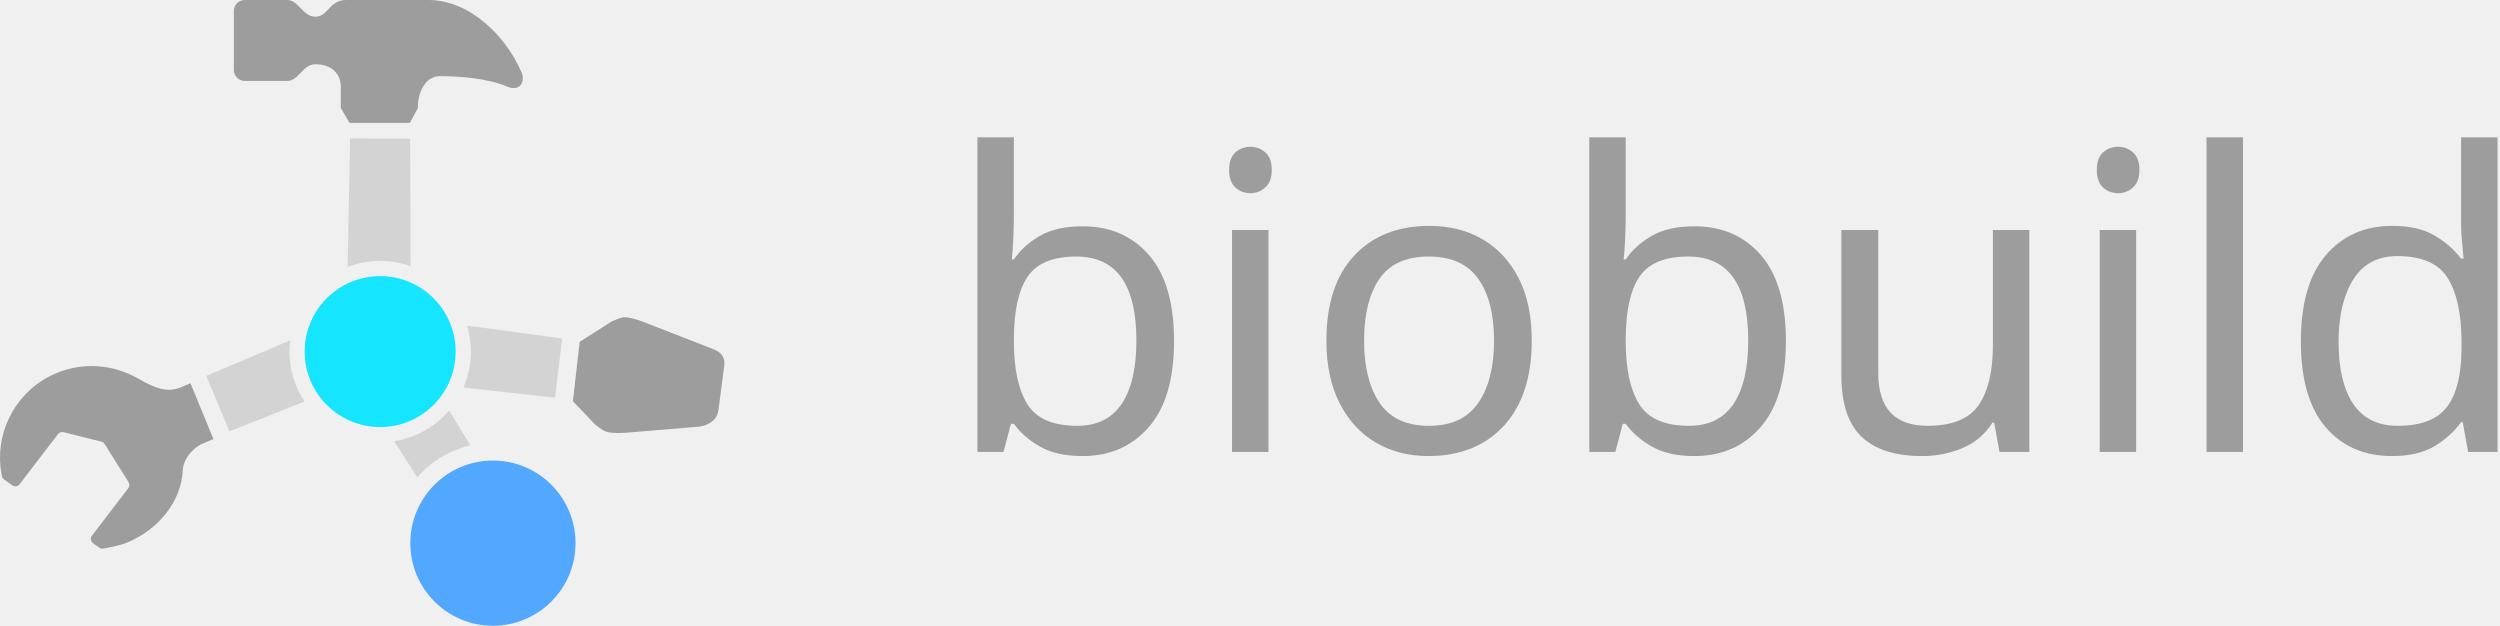
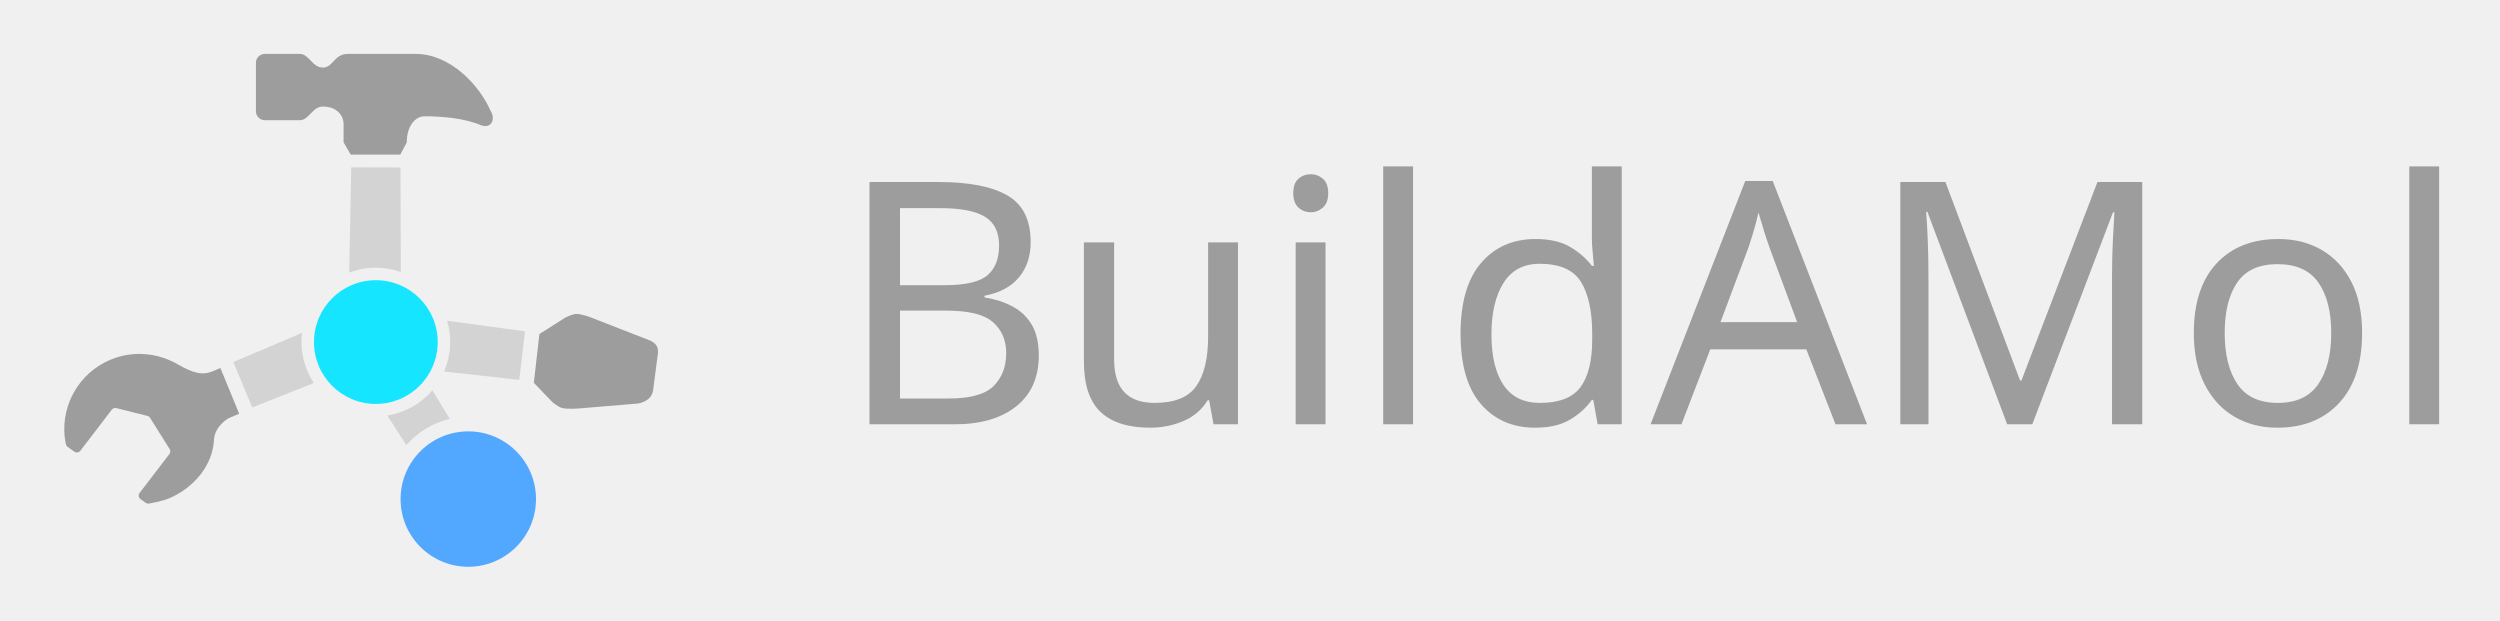
- <svg xmlns="http://www.w3.org/2000/svg" width="1149.616mm" height="287.75mm" viewBox="0 0 1149.616 287.75" version="1.1" id="svg23874">
+ <svg xmlns="http://www.w3.org/2000/svg" width="1402.567mm" height="348.207mm" viewBox="0 0 1402.567 348.207" version="1.1" id="svg23874">
  <defs id="defs23871" />
-   <g id="layer1" transform="translate(104.1387,-164.4511)">
+   <g id="layer1" transform="translate(-618.2918,-589.3127)">
+     <rect style="fill:none;stroke-width:0.4;stroke-linecap:round;stroke-linejoin:round" id="rect29" width="1402.567" height="348.207" x="618.292" y="589.313" />
+     <rect style="fill:none;stroke-width:0.4;stroke-linecap:round;stroke-linejoin:round" id="rect50" width="1402.567" height="348.207" x="618.292" y="1034.313" />
    <g id="g18962" transform="translate(-4066.769,-1632.007)">
      <path id="path18944" style="fill:#9d9d9d;fill-opacity:1;stroke-width:1.316;stroke-linecap:round" d="m 4241.609,1995.037 c -1.934,-0.58 -5.108,-3.183 -5.108,-3.183 l -10.423,-10.874 3.114,-27.34 14.446,-9.188 c 0,0 3.919,-1.991 6.061,-2.101 2.859,-0.146 8.344,1.965 8.344,1.965 l 32.975,12.853 c 0,0 2.563,0.983 3.833,2.893 1.556,2.339 0.609,6.098 0.609,6.098 l -2.348,18.048 c 0,0 -0.174,3.75 -2.637,5.73 -3.062,2.462 -6.113,2.691 -6.113,2.691 l -32.402,2.702 c 0,0 -7.056,0.696 -10.353,-0.293 z" />
      <path class="st0" d="m 4201.797,1828.375 c -6.353,-14.478 -22.607,-31.907 -42.11,-31.912 -15.361,0 -37.836,0 -37.836,0 -8.002,0 -8.253,7.681 -14.162,7.676 -5.913,0 -7.681,-7.681 -13.002,-7.681 h -19.512 c -2.769,0 -5.02,2.246 -5.02,5.02 v 27.179 c 0,2.774 2.251,5.025 5.025,5.025 h 19.508 c 5.326,0 7.088,-7.681 13.002,-7.671 7.972,0 11.644,5.02 11.649,10.04 v 10.04 l 4.008,6.871 h 27.771 l 3.672,-6.872 c 0,-8.861 4.502,-14.621 10.05,-14.621 8.589,0 21.887,0.889 31.191,4.872 5.928,2.542 8.865,-2.952 5.765,-7.977 z m -41.222,3.549 c -0.035,0 4.151,-0.449 4.215,-0.444 z" id="path18946" style="fill:#9d9d9d;fill-opacity:1;stroke-width:0.447" />
      <path class="st0" d="m 4060.773,1998.362 -5.782,2.431 c 0,0 -7.93,4.12 -8.363,12.277 -0.754,14.2 -11.166,26.773 -25.205,32.754 -3.99,1.703 -11.091,2.866 -11.091,2.866 -0.701,0.179 -1.443,0.042 -2.032,-0.385 l -2.875,-2.055 c -0.54,-0.385 -0.896,-0.975 -0.998,-1.63 -0.096,-0.653 0.078,-1.322 0.483,-1.839 l 16.714,-21.831 c 0.619,-0.812 0.671,-1.925 0.132,-2.785 l -11.018,-17.54 c -0.333,-0.536 -0.867,-0.919 -1.473,-1.067 l -17.438,-4.365 c -0.949,-0.242 -1.937,0.107 -2.534,0.884 l -17.652,23.056 c -0.798,1.04 -2.293,1.266 -3.367,0.498 l -3.763,-2.704 c -0.536,-0.377 -0.888,-0.957 -0.996,-1.6 0,0 -0.53,-2.576 -0.698,-4.362 -1.691,-17.801 8.129,-35.416 25.464,-42.809 12.8,-5.463 26.743,-4.015 37.947,2.432 8.612,4.959 13.71,6.306 19.463,4.038 0.516,-0.21 2.104,-0.888 4.527,-1.948 z" id="path18948" style="fill:#9d9d9d;fill-opacity:1;stroke-width:0.434" />
      <path id="path18950" style="fill:#d3d3d3;fill-opacity:1;stroke-width:0.413" class="st0" d="m 4177.411,1946.195 a 41.717,41.717 0 0 1 1.747,11.935 41.717,41.717 0 0 1 -3.453,16.545 c 13.168,1.448 27.597,3.039 42.183,4.673 l 3.227,-27.248 z" />
      <path id="path18952" style="fill:#d3d3d3;fill-opacity:1;stroke-width:0.413" class="st0" d="m 4096.066,1952.964 c -12.249,5.197 -25.003,10.609 -38.6,16.366 l 10.634,25.508 34.527,-13.748 a 41.717,41.717 0 0 1 -6.904,-22.959 41.717,41.717 0 0 1 0.342,-5.167 z" />
      <path id="path18954" style="fill:#d3d3d3;fill-opacity:1;stroke-width:0.413" class="st0" d="m 4123.618,1860.098 -1.123,59.097 a 41.717,41.717 0 0 1 14.946,-2.781 41.717,41.717 0 0 1 13.994,2.42 c -0.056,-16.067 -0.125,-36.897 -0.181,-58.654 z" />
      <path id="path18956" style="fill:#d3d3d3;fill-opacity:1;stroke-width:0.413" class="st0" d="m 4169.158,1985.185 a 41.717,41.717 0 0 1 -25.259,14.151 c 3.134,4.902 6.905,10.805 10.618,16.616 a 46.138,46.138 0 0 1 24.417,-14.689 z" />
      <circle style="fill:#52a7ff;fill-opacity:1;stroke-width:1.172;stroke-linecap:round" id="circle18958" cx="4189.299" cy="2046.224" r="37.984" />
      <circle style="fill:#16e5ff;fill-opacity:1;stroke-width:1.071;stroke-linecap:round" id="circle18960" cx="4137.441" cy="1958.135" r="34.709" />
    </g>
    <text xml:space="preserve" style="font-weight:500;font-size:190.362px;font-family:'Terminator Real NFI';-inkscape-font-specification:'Terminator Real NFI Medium';fill:#9d9d9d;fill-opacity:1;stroke:none;stroke-width:77.943;stroke-linecap:round" x="329.147" y="372.262" id="text19018">
      <tspan id="tspan19016" style="font-style:normal;font-variant:normal;font-weight:normal;font-stretch:normal;font-family:'Avenir Next';-inkscape-font-specification:'Avenir Next';fill:#9d9d9d;fill-opacity:1;stroke-width:77.943" x="329.147" y="372.262">biobuild</tspan>
    </text>
    <g id="g8" transform="translate(-4056.313,-2280.281)">
      <path id="path1" style="fill:#ffffff;fill-opacity:1;stroke-width:1.316;stroke-linecap:round" d="m 4241.609,1995.037 c -1.934,-0.58 -5.108,-3.183 -5.108,-3.183 l -10.423,-10.874 3.114,-27.34 14.446,-9.188 c 0,0 3.919,-1.991 6.061,-2.101 2.859,-0.146 8.344,1.965 8.344,1.965 l 32.975,12.853 c 0,0 2.563,0.983 3.833,2.893 1.556,2.339 0.609,6.098 0.609,6.098 l -2.348,18.048 c 0,0 -0.174,3.75 -2.637,5.73 -3.062,2.462 -6.113,2.691 -6.113,2.691 l -32.402,2.702 c 0,0 -7.056,0.696 -10.353,-0.293 z" />
      <path class="st0" d="m 4201.797,1828.375 c -6.353,-14.478 -22.607,-31.907 -42.11,-31.912 -15.361,0 -37.836,0 -37.836,0 -8.002,0 -8.253,7.681 -14.162,7.676 -5.913,0 -7.681,-7.681 -13.002,-7.681 h -19.512 c -2.769,0 -5.02,2.246 -5.02,5.02 v 27.179 c 0,2.774 2.251,5.025 5.025,5.025 h 19.508 c 5.326,0 7.088,-7.681 13.002,-7.671 7.972,0 11.644,5.02 11.649,10.04 v 10.04 l 4.008,6.871 h 27.771 l 3.672,-6.872 c 0,-8.861 4.502,-14.621 10.05,-14.621 8.589,0 21.887,0.889 31.191,4.872 5.928,2.542 8.865,-2.952 5.765,-7.977 z m -41.222,3.549 c -0.035,0 4.151,-0.449 4.215,-0.444 z" id="path2" style="fill:#ffffff;fill-opacity:1;stroke-width:0.447" />
      <path class="st0" d="m 4060.773,1998.362 -5.782,2.431 c 0,0 -7.93,4.12 -8.363,12.277 -0.754,14.2 -11.166,26.773 -25.205,32.754 -3.99,1.703 -11.091,2.866 -11.091,2.866 -0.701,0.179 -1.443,0.042 -2.032,-0.385 l -2.875,-2.055 c -0.54,-0.385 -0.896,-0.975 -0.998,-1.63 -0.096,-0.653 0.078,-1.322 0.483,-1.839 l 16.714,-21.831 c 0.619,-0.812 0.671,-1.925 0.132,-2.785 l -11.018,-17.54 c -0.333,-0.536 -0.867,-0.919 -1.473,-1.067 l -17.438,-4.365 c -0.949,-0.242 -1.937,0.107 -2.534,0.884 l -17.652,23.056 c -0.798,1.04 -2.293,1.266 -3.367,0.498 l -3.763,-2.704 c -0.536,-0.377 -0.888,-0.957 -0.996,-1.6 0,0 -0.53,-2.576 -0.698,-4.362 -1.691,-17.801 8.129,-35.416 25.464,-42.809 12.8,-5.463 26.743,-4.015 37.947,2.432 8.612,4.959 13.71,6.306 19.463,4.038 0.516,-0.21 2.104,-0.888 4.527,-1.948 z" id="path3" style="fill:#ffffff;fill-opacity:1;stroke-width:0.434" />
      <path id="path4" style="fill:#ffffff;fill-opacity:1;stroke-width:0.413" class="st0" d="m 4177.411,1946.195 a 41.717,41.717 0 0 1 1.747,11.935 41.717,41.717 0 0 1 -3.453,16.545 c 13.168,1.448 27.597,3.039 42.183,4.673 l 3.227,-27.248 z" />
      <path id="path5" style="fill:#ffffff;fill-opacity:1;stroke-width:0.413" class="st0" d="m 4096.066,1952.964 c -12.249,5.197 -25.003,10.609 -38.6,16.366 l 10.634,25.508 34.527,-13.748 a 41.717,41.717 0 0 1 -6.904,-22.959 41.717,41.717 0 0 1 0.342,-5.167 z" />
      <path id="path6" style="fill:#ffffff;fill-opacity:1;stroke-width:0.413" class="st0" d="m 4123.618,1860.098 -1.123,59.097 a 41.717,41.717 0 0 1 14.946,-2.781 41.717,41.717 0 0 1 13.994,2.42 c -0.056,-16.067 -0.125,-36.897 -0.181,-58.654 z" />
      <path id="path7" style="fill:#ffffff;fill-opacity:1;stroke-width:0.413" class="st0" d="m 4169.158,1985.185 a 41.717,41.717 0 0 1 -25.259,14.151 c 3.134,4.902 6.905,10.805 10.618,16.616 a 46.138,46.138 0 0 1 24.417,-14.689 z" />
      <circle style="fill:#ffffff;fill-opacity:1;stroke-width:1.172;stroke-linecap:round" id="circle7" cx="4189.299" cy="2046.224" r="37.984" />
      <circle style="fill:#00ffff;fill-opacity:1;stroke-width:1.071;stroke-linecap:round" id="circle8" cx="4137.441" cy="1958.135" r="34.709" />
    </g>
    <text xml:space="preserve" style="font-weight:500;font-size:190.362px;font-family:'Terminator Real NFI';-inkscape-font-specification:'Terminator Real NFI Medium';fill:#ffffff;fill-opacity:1;stroke:none;stroke-width:77.943;stroke-linecap:round" x="339.603" y="-276.012" id="text8">
      <tspan id="tspan8" style="font-style:normal;font-variant:normal;font-weight:normal;font-stretch:normal;font-family:'Avenir Next';-inkscape-font-specification:'Avenir Next';fill:#ffffff;fill-opacity:1;stroke-width:77.943" x="339.603" y="-276.012">biobuild</tspan>
    </text>
    <g id="g15" transform="translate(-4047.267,-2686.089)">
      <path id="path8" style="fill:#cfcfcf;fill-opacity:1;stroke-width:1.316;stroke-linecap:round" d="m 4241.609,1995.037 c -1.934,-0.58 -5.108,-3.183 -5.108,-3.183 l -10.423,-10.874 3.114,-27.34 14.446,-9.188 c 0,0 3.919,-1.991 6.061,-2.101 2.859,-0.146 8.344,1.965 8.344,1.965 l 32.975,12.853 c 0,0 2.563,0.983 3.833,2.893 1.556,2.339 0.609,6.098 0.609,6.098 l -2.348,18.048 c 0,0 -0.174,3.75 -2.637,5.73 -3.062,2.462 -6.113,2.691 -6.113,2.691 l -32.402,2.702 c 0,0 -7.056,0.696 -10.353,-0.293 z" />
      <path class="st0" d="m 4201.797,1828.375 c -6.353,-14.478 -22.607,-31.907 -42.11,-31.912 -15.361,0 -37.836,0 -37.836,0 -8.002,0 -8.253,7.681 -14.162,7.676 -5.913,0 -7.681,-7.681 -13.002,-7.681 h -19.512 c -2.769,0 -5.02,2.246 -5.02,5.02 v 27.179 c 0,2.774 2.251,5.025 5.025,5.025 h 19.508 c 5.326,0 7.088,-7.681 13.002,-7.671 7.972,0 11.644,5.02 11.649,10.04 v 10.04 l 4.008,6.871 h 27.771 l 3.672,-6.872 c 0,-8.861 4.502,-14.621 10.05,-14.621 8.589,0 21.887,0.889 31.191,4.872 5.928,2.542 8.865,-2.952 5.765,-7.977 z m -41.222,3.549 c -0.035,0 4.151,-0.449 4.215,-0.444 z" id="path9" style="fill:#cfcfcf;fill-opacity:1;stroke-width:0.447" />
      <path class="st0" d="m 4060.773,1998.362 -5.782,2.431 c 0,0 -7.93,4.12 -8.363,12.277 -0.754,14.2 -11.166,26.773 -25.205,32.754 -3.99,1.703 -11.091,2.866 -11.091,2.866 -0.701,0.179 -1.443,0.042 -2.032,-0.385 l -2.875,-2.055 c -0.54,-0.385 -0.896,-0.975 -0.998,-1.63 -0.096,-0.653 0.078,-1.322 0.483,-1.839 l 16.714,-21.831 c 0.619,-0.812 0.671,-1.925 0.132,-2.785 l -11.018,-17.54 c -0.333,-0.536 -0.867,-0.919 -1.473,-1.067 l -17.438,-4.365 c -0.949,-0.242 -1.937,0.107 -2.534,0.884 l -17.652,23.056 c -0.798,1.04 -2.293,1.266 -3.367,0.498 l -3.763,-2.704 c -0.536,-0.377 -0.888,-0.957 -0.996,-1.6 0,0 -0.53,-2.576 -0.698,-4.362 -1.691,-17.801 8.129,-35.416 25.464,-42.809 12.8,-5.463 26.743,-4.015 37.947,2.432 8.612,4.959 13.71,6.306 19.463,4.038 0.516,-0.21 2.104,-0.888 4.527,-1.948 z" id="path10" style="fill:#cfcfcf;fill-opacity:1;stroke-width:0.434" />
      <path id="path11" style="fill:#ffffff;fill-opacity:1;stroke-width:0.413" class="st0" d="m 4177.411,1946.195 a 41.717,41.717 0 0 1 1.747,11.935 41.717,41.717 0 0 1 -3.453,16.545 c 13.168,1.448 27.597,3.039 42.183,4.673 l 3.227,-27.248 z" />
      <path id="path12" style="fill:#ffffff;fill-opacity:1;stroke-width:0.413" class="st0" d="m 4096.066,1952.964 c -12.249,5.197 -25.003,10.609 -38.6,16.366 l 10.634,25.508 34.527,-13.748 a 41.717,41.717 0 0 1 -6.904,-22.959 41.717,41.717 0 0 1 0.342,-5.167 z" />
      <path id="path13" style="fill:#ffffff;fill-opacity:1;stroke-width:0.413" class="st0" d="m 4123.618,1860.098 -1.123,59.097 a 41.717,41.717 0 0 1 14.946,-2.781 41.717,41.717 0 0 1 13.994,2.42 c -0.056,-16.067 -0.125,-36.897 -0.181,-58.654 z" />
      <path id="path14" style="fill:#ffffff;fill-opacity:1;stroke-width:0.413" class="st0" d="m 4169.158,1985.185 a 41.717,41.717 0 0 1 -25.259,14.151 c 3.134,4.902 6.905,10.805 10.618,16.616 a 46.138,46.138 0 0 1 24.417,-14.689 z" />
      <circle style="fill:#29e1ff;fill-opacity:1;stroke-width:1.172;stroke-linecap:round" id="circle14" cx="4189.299" cy="2046.224" r="37.984" />
      <circle style="fill:#00ffff;fill-opacity:1;stroke-width:1.071;stroke-linecap:round" id="circle15" cx="4137.441" cy="1958.135" r="34.709" />
    </g>
    <text xml:space="preserve" style="font-weight:500;font-size:190.362px;font-family:'Terminator Real NFI';-inkscape-font-specification:'Terminator Real NFI Medium';fill:#ffffff;fill-opacity:1;stroke:none;stroke-width:77.943;stroke-linecap:round" x="335.175" y="-687.809" id="text15">
      <tspan id="tspan15" style="font-style:normal;font-variant:normal;font-weight:normal;font-stretch:normal;font-family:'Avenir Next';-inkscape-font-specification:'Avenir Next';fill:#ffffff;fill-opacity:1;stroke-width:77.943" x="335.175" y="-687.809">biobuild</tspan>
    </text>
    <g id="g22" transform="translate(-4024.811,-3099.28)">
      <path id="path15" style="fill:#383838;fill-opacity:1;stroke-width:1.316;stroke-linecap:round" d="m 4241.609,1995.037 c -1.934,-0.58 -5.108,-3.183 -5.108,-3.183 l -10.423,-10.874 3.114,-27.34 14.446,-9.188 c 0,0 3.919,-1.991 6.061,-2.101 2.859,-0.146 8.344,1.965 8.344,1.965 l 32.975,12.853 c 0,0 2.563,0.983 3.833,2.893 1.556,2.339 0.609,6.098 0.609,6.098 l -2.348,18.048 c 0,0 -0.174,3.75 -2.637,5.73 -3.062,2.462 -6.113,2.691 -6.113,2.691 l -32.402,2.702 c 0,0 -7.056,0.696 -10.353,-0.293 z" />
      <path class="st0" d="m 4201.797,1828.375 c -6.353,-14.478 -22.607,-31.907 -42.11,-31.912 -15.361,0 -37.836,0 -37.836,0 -8.002,0 -8.253,7.681 -14.162,7.676 -5.913,0 -7.681,-7.681 -13.002,-7.681 h -19.512 c -2.769,0 -5.02,2.246 -5.02,5.02 v 27.179 c 0,2.774 2.251,5.025 5.025,5.025 h 19.508 c 5.326,0 7.088,-7.681 13.002,-7.671 7.972,0 11.644,5.02 11.649,10.04 v 10.04 l 4.008,6.871 h 27.771 l 3.672,-6.872 c 0,-8.861 4.502,-14.621 10.05,-14.621 8.589,0 21.887,0.889 31.191,4.872 5.928,2.542 8.865,-2.952 5.765,-7.977 z m -41.222,3.549 c -0.035,0 4.151,-0.449 4.215,-0.444 z" id="path16" style="fill:#383838;fill-opacity:1;stroke-width:0.447" />
      <path class="st0" d="m 4060.773,1998.362 -5.782,2.431 c 0,0 -7.93,4.12 -8.363,12.277 -0.754,14.2 -11.166,26.773 -25.205,32.754 -3.99,1.703 -11.091,2.866 -11.091,2.866 -0.701,0.179 -1.443,0.042 -2.032,-0.385 l -2.875,-2.055 c -0.54,-0.385 -0.896,-0.975 -0.998,-1.63 -0.096,-0.653 0.078,-1.322 0.483,-1.839 l 16.714,-21.831 c 0.619,-0.812 0.671,-1.925 0.132,-2.785 l -11.018,-17.54 c -0.333,-0.536 -0.867,-0.919 -1.473,-1.067 l -17.438,-4.365 c -0.949,-0.242 -1.937,0.107 -2.534,0.884 l -17.652,23.056 c -0.798,1.04 -2.293,1.266 -3.367,0.498 l -3.763,-2.704 c -0.536,-0.377 -0.888,-0.957 -0.996,-1.6 0,0 -0.53,-2.576 -0.698,-4.362 -1.691,-17.801 8.129,-35.416 25.464,-42.809 12.8,-5.463 26.743,-4.015 37.947,2.432 8.612,4.959 13.71,6.306 19.463,4.038 0.516,-0.21 2.104,-0.888 4.527,-1.948 z" id="path17" style="fill:#383838;fill-opacity:1;stroke-width:0.434" />
      <path id="path18" style="fill:#6c6c6c;fill-opacity:1;stroke-width:0.413" class="st0" d="m 4177.411,1946.195 a 41.717,41.717 0 0 1 1.747,11.935 41.717,41.717 0 0 1 -3.453,16.545 c 13.168,1.448 27.597,3.039 42.183,4.673 l 3.227,-27.248 z" />
      <path id="path19" style="fill:#6c6c6c;fill-opacity:1;stroke-width:0.413" class="st0" d="m 4096.066,1952.964 c -12.249,5.197 -25.003,10.609 -38.6,16.366 l 10.634,25.508 34.527,-13.748 a 41.717,41.717 0 0 1 -6.904,-22.959 41.717,41.717 0 0 1 0.342,-5.167 z" />
      <path id="path20" style="fill:#6c6c6c;fill-opacity:1;stroke-width:0.413" class="st0" d="m 4123.618,1860.098 -1.123,59.097 a 41.717,41.717 0 0 1 14.946,-2.781 41.717,41.717 0 0 1 13.994,2.42 c -0.056,-16.067 -0.125,-36.897 -0.181,-58.654 z" />
      <path id="path21" style="fill:#6c6c6c;fill-opacity:1;stroke-width:0.413" class="st0" d="m 4169.158,1985.185 a 41.717,41.717 0 0 1 -25.259,14.151 c 3.134,4.902 6.905,10.805 10.618,16.616 a 46.138,46.138 0 0 1 24.417,-14.689 z" />
      <circle style="fill:#29e1ff;fill-opacity:1;stroke-width:1.172;stroke-linecap:round" id="circle21" cx="4189.299" cy="2046.224" r="37.984" />
      <circle style="fill:#00ffff;fill-opacity:1;stroke-width:1.071;stroke-linecap:round" id="circle22" cx="4137.441" cy="1958.135" r="34.709" />
    </g>
+     <g id="g29" transform="translate(-3308.286,-1176.917)">
+       <path id="path22" style="fill:#9d9d9d;fill-opacity:1;stroke-width:1.316;stroke-linecap:round" d="m 4241.609,1995.037 c -1.934,-0.58 -5.108,-3.183 -5.108,-3.183 l -10.423,-10.874 3.114,-27.34 14.446,-9.188 c 0,0 3.919,-1.991 6.061,-2.101 2.859,-0.146 8.344,1.965 8.344,1.965 l 32.975,12.853 c 0,0 2.563,0.983 3.833,2.893 1.556,2.339 0.609,6.098 0.609,6.098 l -2.348,18.048 c 0,0 -0.174,3.75 -2.637,5.73 -3.062,2.462 -6.113,2.691 -6.113,2.691 l -32.402,2.702 c 0,0 -7.056,0.696 -10.353,-0.293 z" />
+       <path class="st0" d="m 4201.797,1828.375 c -6.353,-14.478 -22.607,-31.907 -42.11,-31.912 -15.361,0 -37.836,0 -37.836,0 -8.002,0 -8.253,7.681 -14.162,7.676 -5.913,0 -7.681,-7.681 -13.002,-7.681 h -19.512 c -2.769,0 -5.02,2.246 -5.02,5.02 v 27.179 c 0,2.774 2.251,5.025 5.025,5.025 h 19.508 c 5.326,0 7.088,-7.681 13.002,-7.671 7.972,0 11.644,5.02 11.649,10.04 v 10.04 l 4.008,6.871 h 27.771 l 3.672,-6.872 c 0,-8.861 4.502,-14.621 10.05,-14.621 8.589,0 21.887,0.889 31.191,4.872 5.928,2.542 8.865,-2.952 5.765,-7.977 z m -41.222,3.549 c -0.035,0 4.151,-0.449 4.215,-0.444 z" id="path23" style="fill:#9d9d9d;fill-opacity:1;stroke-width:0.447" />
+       <path class="st0" d="m 4060.773,1998.362 -5.782,2.431 c 0,0 -7.93,4.12 -8.363,12.277 -0.754,14.2 -11.166,26.773 -25.205,32.754 -3.99,1.703 -11.091,2.866 -11.091,2.866 -0.701,0.179 -1.443,0.042 -2.032,-0.385 l -2.875,-2.055 c -0.54,-0.385 -0.896,-0.975 -0.998,-1.63 -0.096,-0.653 0.078,-1.322 0.483,-1.839 l 16.714,-21.831 c 0.619,-0.812 0.671,-1.925 0.132,-2.785 l -11.018,-17.54 c -0.333,-0.536 -0.867,-0.919 -1.473,-1.067 l -17.438,-4.365 c -0.949,-0.242 -1.937,0.107 -2.534,0.884 l -17.652,23.056 c -0.798,1.04 -2.293,1.266 -3.367,0.498 l -3.763,-2.704 c -0.536,-0.377 -0.888,-0.957 -0.996,-1.6 0,0 -0.53,-2.576 -0.698,-4.362 -1.691,-17.801 8.129,-35.416 25.464,-42.809 12.8,-5.463 26.743,-4.015 37.947,2.432 8.612,4.959 13.71,6.306 19.463,4.038 0.516,-0.21 2.104,-0.888 4.527,-1.948 z" id="path24" style="fill:#9d9d9d;fill-opacity:1;stroke-width:0.434" />
+       <path id="path25" style="fill:#d3d3d3;fill-opacity:1;stroke-width:0.413" class="st0" d="m 4177.411,1946.195 a 41.717,41.717 0 0 1 1.747,11.935 41.717,41.717 0 0 1 -3.453,16.545 c 13.168,1.448 27.597,3.039 42.183,4.673 l 3.227,-27.248 z" />
+       <path id="path26" style="fill:#d3d3d3;fill-opacity:1;stroke-width:0.413" class="st0" d="m 4096.066,1952.964 c -12.249,5.197 -25.003,10.609 -38.6,16.366 l 10.634,25.508 34.527,-13.748 a 41.717,41.717 0 0 1 -6.904,-22.959 41.717,41.717 0 0 1 0.342,-5.167 z" />
+       <path id="path27" style="fill:#d3d3d3;fill-opacity:1;stroke-width:0.413" class="st0" d="m 4123.618,1860.098 -1.123,59.097 a 41.717,41.717 0 0 1 14.946,-2.781 41.717,41.717 0 0 1 13.994,2.42 c -0.056,-16.067 -0.125,-36.897 -0.181,-58.654 z" />
+       <path id="path28" style="fill:#d3d3d3;fill-opacity:1;stroke-width:0.413" class="st0" d="m 4169.158,1985.185 a 41.717,41.717 0 0 1 -25.259,14.151 c 3.134,4.902 6.905,10.805 10.618,16.616 a 46.138,46.138 0 0 1 24.417,-14.689 z" />
+       <circle style="fill:#52a7ff;fill-opacity:1;stroke-width:1.172;stroke-linecap:round" id="circle28" cx="4189.299" cy="2046.224" r="37.984" />
+       <circle style="fill:#16e5ff;fill-opacity:1;stroke-width:1.071;stroke-linecap:round" id="circle29" cx="4137.441" cy="1958.135" r="34.709" />
+     </g>
+     <text xml:space="preserve" style="font-weight:500;font-size:190.362px;font-family:'Terminator Real NFI';-inkscape-font-specification:'Terminator Real NFI Medium';fill:#9d9d9d;fill-opacity:1;stroke:none;stroke-width:77.943;stroke-linecap:round" x="1087.63" y="827.351" id="text29">
+       <tspan id="tspan29" style="font-style:normal;font-variant:normal;font-weight:normal;font-stretch:normal;font-family:'Avenir Next';-inkscape-font-specification:'Avenir Next';fill:#9d9d9d;fill-opacity:1;stroke-width:77.943" x="1087.63" y="827.351">BuildAMol</tspan>
+     </text>
+     <g id="g50" transform="translate(-3308.286,-731.9167)">
+       <path id="path43" style="fill:#c3c3c3;fill-opacity:1;stroke-width:1.316;stroke-linecap:round" d="m 4241.609,1995.037 c -1.934,-0.58 -5.108,-3.183 -5.108,-3.183 l -10.423,-10.874 3.114,-27.34 14.446,-9.188 c 0,0 3.919,-1.991 6.061,-2.101 2.859,-0.146 8.344,1.965 8.344,1.965 l 32.975,12.853 c 0,0 2.563,0.983 3.833,2.893 1.556,2.339 0.609,6.098 0.609,6.098 l -2.348,18.048 c 0,0 -0.174,3.75 -2.637,5.73 -3.062,2.462 -6.113,2.691 -6.113,2.691 l -32.402,2.702 c 0,0 -7.056,0.696 -10.353,-0.293 z" />
+       <path class="st0" d="m 4201.797,1828.375 c -6.353,-14.478 -22.607,-31.907 -42.11,-31.912 -15.361,0 -37.836,0 -37.836,0 -8.002,0 -8.253,7.681 -14.162,7.676 -5.913,0 -7.681,-7.681 -13.002,-7.681 h -19.512 c -2.769,0 -5.02,2.246 -5.02,5.02 v 27.179 c 0,2.774 2.251,5.025 5.025,5.025 h 19.508 c 5.326,0 7.088,-7.681 13.002,-7.671 7.972,0 11.644,5.02 11.649,10.04 v 10.04 l 4.008,6.871 h 27.771 l 3.672,-6.872 c 0,-8.861 4.502,-14.621 10.05,-14.621 8.589,0 21.887,0.889 31.191,4.872 5.928,2.542 8.865,-2.952 5.765,-7.977 z m -41.222,3.549 c -0.035,0 4.151,-0.449 4.215,-0.444 z" id="path44" style="fill:#c3c3c3;fill-opacity:1;stroke-width:0.447" />
+       <path class="st0" d="m 4060.773,1998.362 -5.782,2.431 c 0,0 -7.93,4.12 -8.363,12.277 -0.754,14.2 -11.166,26.773 -25.205,32.754 -3.99,1.703 -11.091,2.866 -11.091,2.866 -0.701,0.179 -1.443,0.042 -2.032,-0.385 l -2.875,-2.055 c -0.54,-0.385 -0.896,-0.975 -0.998,-1.63 -0.096,-0.653 0.078,-1.322 0.483,-1.839 l 16.714,-21.831 c 0.619,-0.812 0.671,-1.925 0.132,-2.785 l -11.018,-17.54 c -0.333,-0.536 -0.867,-0.919 -1.473,-1.067 l -17.438,-4.365 c -0.949,-0.242 -1.937,0.107 -2.534,0.884 l -17.652,23.056 c -0.798,1.04 -2.293,1.266 -3.367,0.498 l -3.763,-2.704 c -0.536,-0.377 -0.888,-0.957 -0.996,-1.6 0,0 -0.53,-2.576 -0.698,-4.362 -1.691,-17.801 8.129,-35.416 25.464,-42.809 12.8,-5.463 26.743,-4.015 37.947,2.432 8.612,4.959 13.71,6.306 19.463,4.038 0.516,-0.21 2.104,-0.888 4.527,-1.948 z" id="path45" style="fill:#c3c3c3;fill-opacity:1;stroke-width:0.434" />
+       <path id="path46" style="fill:#f9f9f9;fill-opacity:1;stroke-width:0.413" class="st0" d="m 4177.411,1946.195 a 41.717,41.717 0 0 1 1.747,11.935 41.717,41.717 0 0 1 -3.453,16.545 c 13.168,1.448 27.597,3.039 42.183,4.673 l 3.227,-27.248 z" />
+       <path id="path47" style="fill:#f9f9f9;fill-opacity:1;stroke-width:0.413" class="st0" d="m 4096.066,1952.964 c -12.249,5.197 -25.003,10.609 -38.6,16.366 l 10.634,25.508 34.527,-13.748 a 41.717,41.717 0 0 1 -6.904,-22.959 41.717,41.717 0 0 1 0.342,-5.167 z" />
+       <path id="path48" style="fill:#f9f9f9;fill-opacity:1;stroke-width:0.413" class="st0" d="m 4123.618,1860.098 -1.123,59.097 a 41.717,41.717 0 0 1 14.946,-2.781 41.717,41.717 0 0 1 13.994,2.42 c -0.056,-16.067 -0.125,-36.897 -0.181,-58.654 z" />
+       <path id="path49" style="fill:#f9f9f9;fill-opacity:1;stroke-width:0.413" class="st0" d="m 4169.158,1985.185 a 41.717,41.717 0 0 1 -25.259,14.151 c 3.134,4.902 6.905,10.805 10.618,16.616 a 46.138,46.138 0 0 1 24.417,-14.689 z" />
+       <circle style="fill:#31a7ff;fill-opacity:1;stroke-width:1.172;stroke-linecap:round" id="circle49" cx="4189.299" cy="2046.224" r="37.984" />
+       <circle style="fill:#16f4ff;fill-opacity:1;stroke-width:1.071;stroke-linecap:round" id="circle50" cx="4137.441" cy="1958.135" r="34.709" />
+     </g>
+     <text xml:space="preserve" style="font-weight:500;font-size:190.362px;font-family:'Terminator Real NFI';-inkscape-font-specification:'Terminator Real NFI Medium';fill:#ffffff;fill-opacity:1;stroke:none;stroke-width:77.943;stroke-linecap:round" x="1087.63" y="1272.352" id="text50">
+       <tspan id="tspan50" style="font-style:normal;font-variant:normal;font-weight:normal;font-stretch:normal;font-family:'Avenir Next';-inkscape-font-specification:'Avenir Next';fill:#ffffff;fill-opacity:1;stroke-width:77.943" x="1087.63" y="1272.352">BuildAMol</tspan>
+     </text>
  </g>
</svg>
